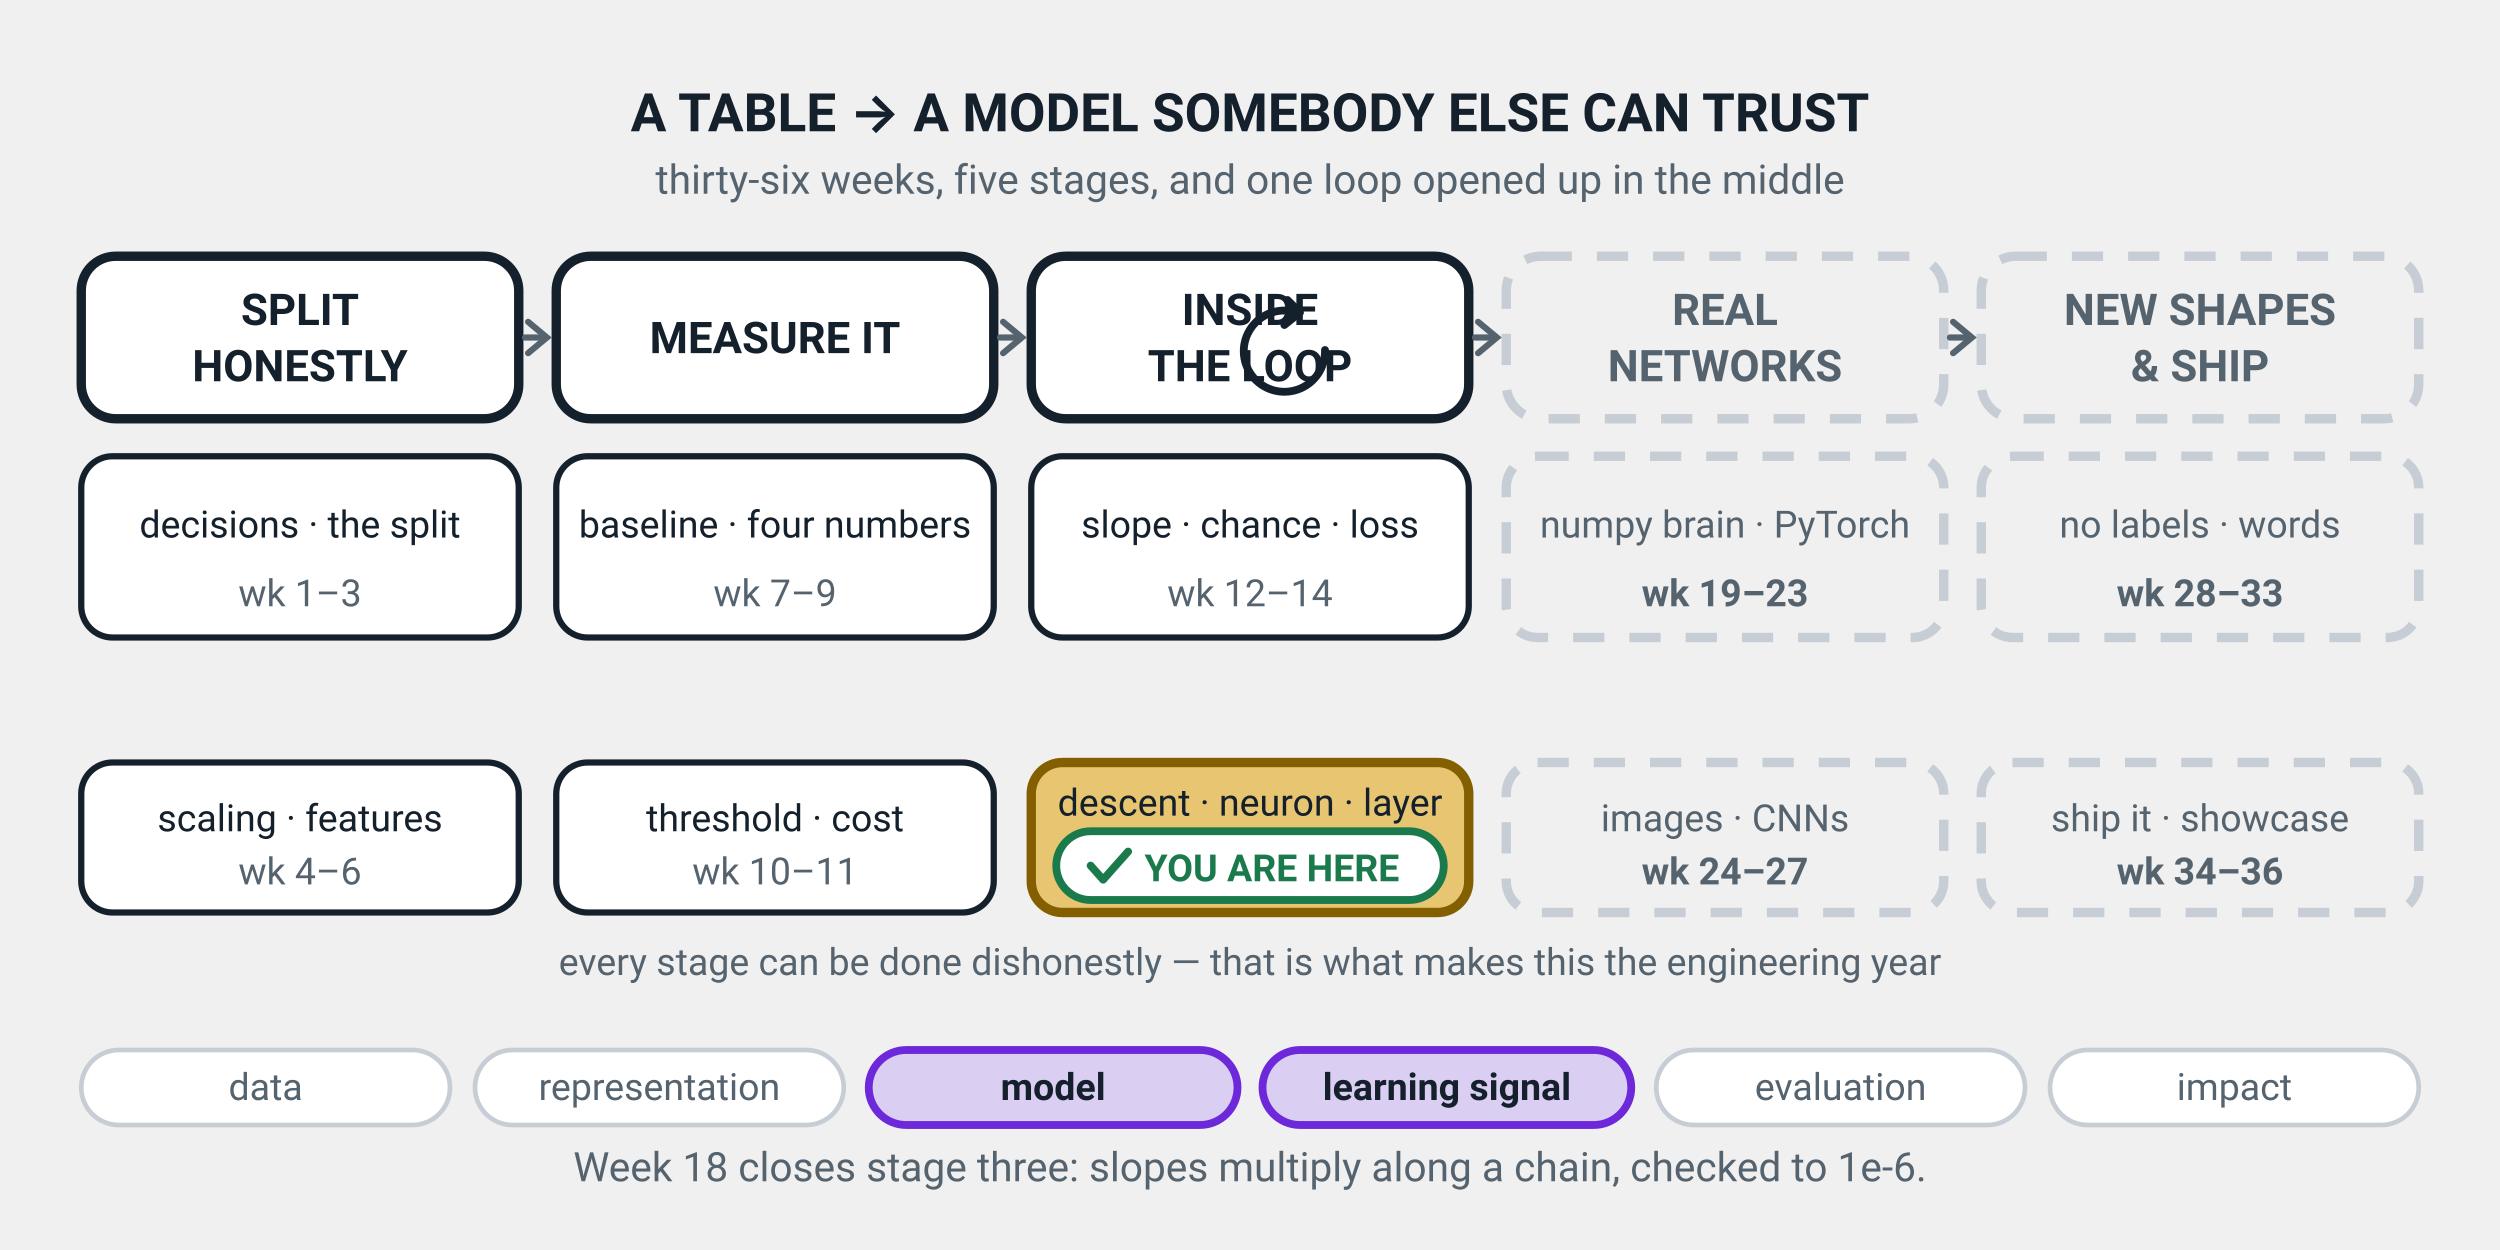
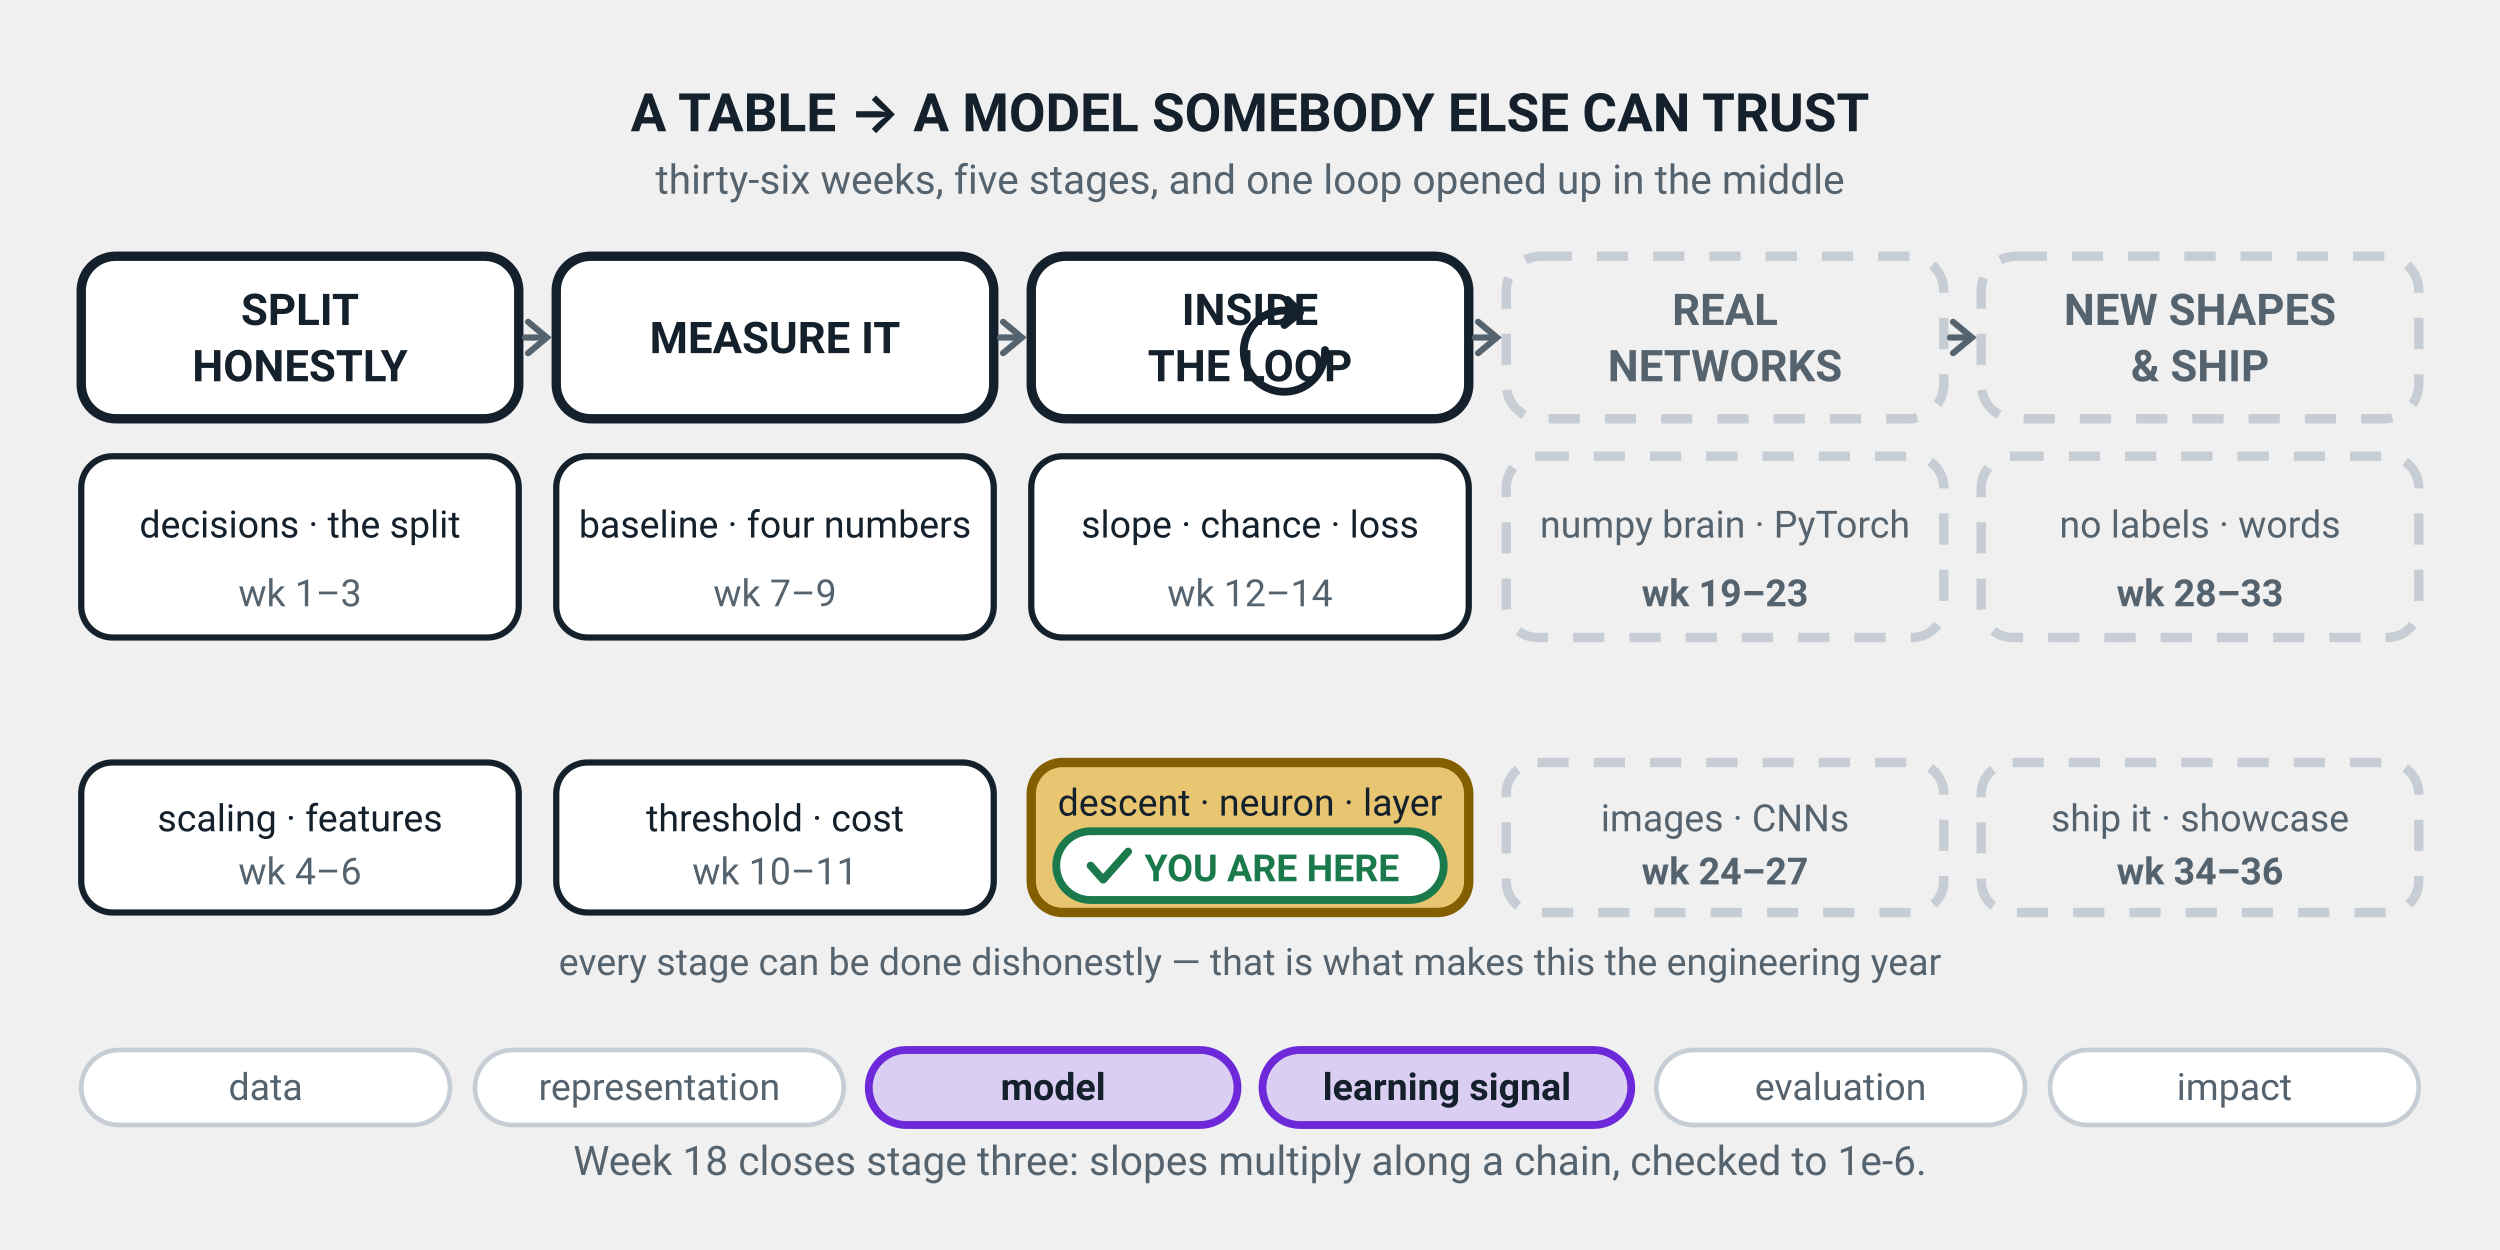
<svg xmlns="http://www.w3.org/2000/svg" viewBox="0 0 800 400" role="img" aria-labelledby="t d" font-family="ui-sans-serif, system-ui, -apple-system, 'Segoe UI', Roboto, sans-serif">
  <text x="400" y="42" text-anchor="middle" font-size="17" font-weight="700" fill="#14202B">
    A TABLE  →  A MODEL SOMEBODY ELSE CAN TRUST</text>
  <text x="400" y="62" text-anchor="middle" font-size="13" fill="#55636F">
    thirty-six weeks, five stages, and one loop opened up in the middle</text>
  <g>
    <rect x="26" y="82" width="140" height="52" rx="11" fill="#FFFFFF" stroke="#14202B" stroke-width="3" />
    <text x="96" y="104" text-anchor="middle" font-size="14" font-weight="700" fill="#14202B">SPLIT</text>
    <text x="96" y="122" text-anchor="middle" font-size="14" font-weight="700" fill="#14202B">HONESTLY</text>
    <rect x="26" y="146" width="140" height="58" rx="10" fill="#FFFFFF" stroke="#14202B" stroke-width="2" />
    <text x="96" y="172" text-anchor="middle" font-size="12" fill="#14202B">decisions · the split</text>
    <text x="96" y="194" text-anchor="middle" font-size="12" fill="#55636F">wk 1–3</text>
    <rect x="26" y="244" width="140" height="48" rx="10" fill="#FFFFFF" stroke="#14202B" stroke-width="2" />
    <text x="96" y="266" text-anchor="middle" font-size="12" fill="#14202B">scaling · features</text>
    <text x="96" y="283" text-anchor="middle" font-size="12" fill="#55636F">wk 4–6</text>
  </g>
  <g>
    <rect x="178" y="82" width="140" height="52" rx="11" fill="#FFFFFF" stroke="#14202B" stroke-width="3" />
    <text x="248" y="113" text-anchor="middle" font-size="14" font-weight="700" fill="#14202B">MEASURE IT</text>
    <rect x="178" y="146" width="140" height="58" rx="10" fill="#FFFFFF" stroke="#14202B" stroke-width="2" />
    <text x="248" y="172" text-anchor="middle" font-size="12" fill="#14202B">baseline · four numbers</text>
    <text x="248" y="194" text-anchor="middle" font-size="12" fill="#55636F">wk 7–9</text>
    <rect x="178" y="244" width="140" height="48" rx="10" fill="#FFFFFF" stroke="#14202B" stroke-width="2" />
    <text x="248" y="266" text-anchor="middle" font-size="12" fill="#14202B">threshold · cost</text>
    <text x="248" y="283" text-anchor="middle" font-size="12" fill="#55636F">wk 10–11</text>
  </g>
  <g>
    <rect x="330" y="82" width="140" height="52" rx="11" fill="#FFFFFF" stroke="#14202B" stroke-width="3" />
    <text x="400" y="104" text-anchor="middle" font-size="14" font-weight="700" fill="#14202B">INSIDE</text>
    <text x="400" y="122" text-anchor="middle" font-size="14" font-weight="700" fill="#14202B">THE LOOP</text>
    <path d="M424 112 a 13 13 0 1 1 -9 -12" fill="none" stroke="#14202B" stroke-width="2.5" stroke-linecap="round" />
    <path d="M412 96 l4 4 -5 4" fill="none" stroke="#14202B" stroke-width="2.5" stroke-linecap="round" stroke-linejoin="round" />
    <rect x="330" y="146" width="140" height="58" rx="10" fill="#FFFFFF" stroke="#14202B" stroke-width="2" />
    <text x="400" y="172" text-anchor="middle" font-size="12" fill="#14202B">slope · chance · loss</text>
    <text x="400" y="194" text-anchor="middle" font-size="12" fill="#55636F">wk 12–14</text>
    <rect x="330" y="244" width="140" height="48" rx="10" fill="#E8C671" stroke="#845F00" stroke-width="3" />
    <text x="400" y="261" text-anchor="middle" font-size="12" fill="#14202B">descent · neuron · layer</text>
    <rect x="338" y="266" width="124" height="22" rx="11" fill="#FFFFFF" stroke="#1B7A4B" stroke-width="2.5" />
    <path d="M349 277 l4 4.5 l8 -9" fill="none" stroke="#1B7A4B" stroke-width="2.5" stroke-linecap="round" stroke-linejoin="round" />
    <text x="407" y="282" text-anchor="middle" font-size="12" font-weight="700" fill="#1B7A4B">YOU ARE HERE</text>
  </g>
  <g>
    <rect x="482" y="82" width="140" height="52" rx="11" fill="none" stroke="#C7CDD4" stroke-width="3" stroke-dasharray="10 8" />
    <text x="552" y="104" text-anchor="middle" font-size="14" font-weight="700" fill="#55636F">REAL</text>
    <text x="552" y="122" text-anchor="middle" font-size="14" font-weight="700" fill="#55636F">NETWORKS</text>
    <rect x="482" y="146" width="140" height="58" rx="10" fill="none" stroke="#C7CDD4" stroke-width="3" stroke-dasharray="10 8" />
    <text x="552" y="172" text-anchor="middle" font-size="12" fill="#55636F">numpy brain · PyTorch</text>
    <text x="552" y="194" text-anchor="middle" font-size="12" font-weight="700" fill="#55636F">wk 19–23</text>
    <rect x="482" y="244" width="140" height="48" rx="10" fill="none" stroke="#C7CDD4" stroke-width="3" stroke-dasharray="10 8" />
    <text x="552" y="266" text-anchor="middle" font-size="12" fill="#55636F">images · CNNs</text>
    <text x="552" y="283" text-anchor="middle" font-size="12" font-weight="700" fill="#55636F">wk 24–27</text>
  </g>
  <g>
    <rect x="634" y="82" width="140" height="52" rx="11" fill="none" stroke="#C7CDD4" stroke-width="3" stroke-dasharray="10 8" />
    <text x="704" y="104" text-anchor="middle" font-size="14" font-weight="700" fill="#55636F">NEW SHAPES</text>
    <text x="704" y="122" text-anchor="middle" font-size="14" font-weight="700" fill="#55636F">&amp; SHIP</text>
    <rect x="634" y="146" width="140" height="58" rx="10" fill="none" stroke="#C7CDD4" stroke-width="3" stroke-dasharray="10 8" />
    <text x="704" y="172" text-anchor="middle" font-size="12" fill="#55636F">no labels · words</text>
    <text x="704" y="194" text-anchor="middle" font-size="12" font-weight="700" fill="#55636F">wk 28–33</text>
    <rect x="634" y="244" width="140" height="48" rx="10" fill="none" stroke="#C7CDD4" stroke-width="3" stroke-dasharray="10 8" />
    <text x="704" y="266" text-anchor="middle" font-size="12" fill="#55636F">ship it · showcase</text>
    <text x="704" y="283" text-anchor="middle" font-size="12" font-weight="700" fill="#55636F">wk 34–36</text>
  </g>
  <g stroke="#55636F" stroke-width="2" fill="none" stroke-linecap="round">
    <path d="M168 108 L174 108" />
    <path d="M169 103 l6 5 -6 5" />
    <path d="M320 108 L326 108" />
    <path d="M321 103 l6 5 -6 5" />
    <path d="M472 108 L478 108" />
    <path d="M473 103 l6 5 -6 5" />
    <path d="M624 108 L630 108" />
    <path d="M625 103 l6 5 -6 5" />
  </g>
  <text x="400" y="312" text-anchor="middle" font-size="12" fill="#55636F">
    every stage can be done dishonestly — that is what makes this the engineering year</text>
  <g font-size="12" text-anchor="middle">
    <rect x="26" y="336" width="118" height="24" rx="12" fill="#FFFFFF" stroke="#C7CDD4" stroke-width="1.5" />
    <text x="85" y="352" fill="#55636F">data</text>
    <rect x="152" y="336" width="118" height="24" rx="12" fill="#FFFFFF" stroke="#C7CDD4" stroke-width="1.5" />
    <text x="211" y="352" fill="#55636F">representation</text>
    <rect x="278" y="336" width="118" height="24" rx="12" fill="#DBCEF3" stroke="#6D28D9" stroke-width="2.5" />
    <text x="337" y="352" font-weight="700" fill="#14202B">model</text>
    <rect x="404" y="336" width="118" height="24" rx="12" fill="#DBCEF3" stroke="#6D28D9" stroke-width="2.5" />
    <text x="463" y="352" font-weight="700" fill="#14202B">learning signal</text>
    <rect x="530" y="336" width="118" height="24" rx="12" fill="#FFFFFF" stroke="#C7CDD4" stroke-width="1.5" />
    <text x="589" y="352" fill="#55636F">evaluation</text>
    <rect x="656" y="336" width="118" height="24" rx="12" fill="#FFFFFF" stroke="#C7CDD4" stroke-width="1.5" />
    <text x="715" y="352" fill="#55636F">impact</text>
  </g>
-   <text x="400" y="378" text-anchor="middle" font-size="13" fill="#55636F">
+   <text x="400" y="376" text-anchor="middle" font-size="13" fill="#55636F">
    Week 18 closes stage three: slopes multiply along a chain, checked to 1e-6.</text>
</svg>
